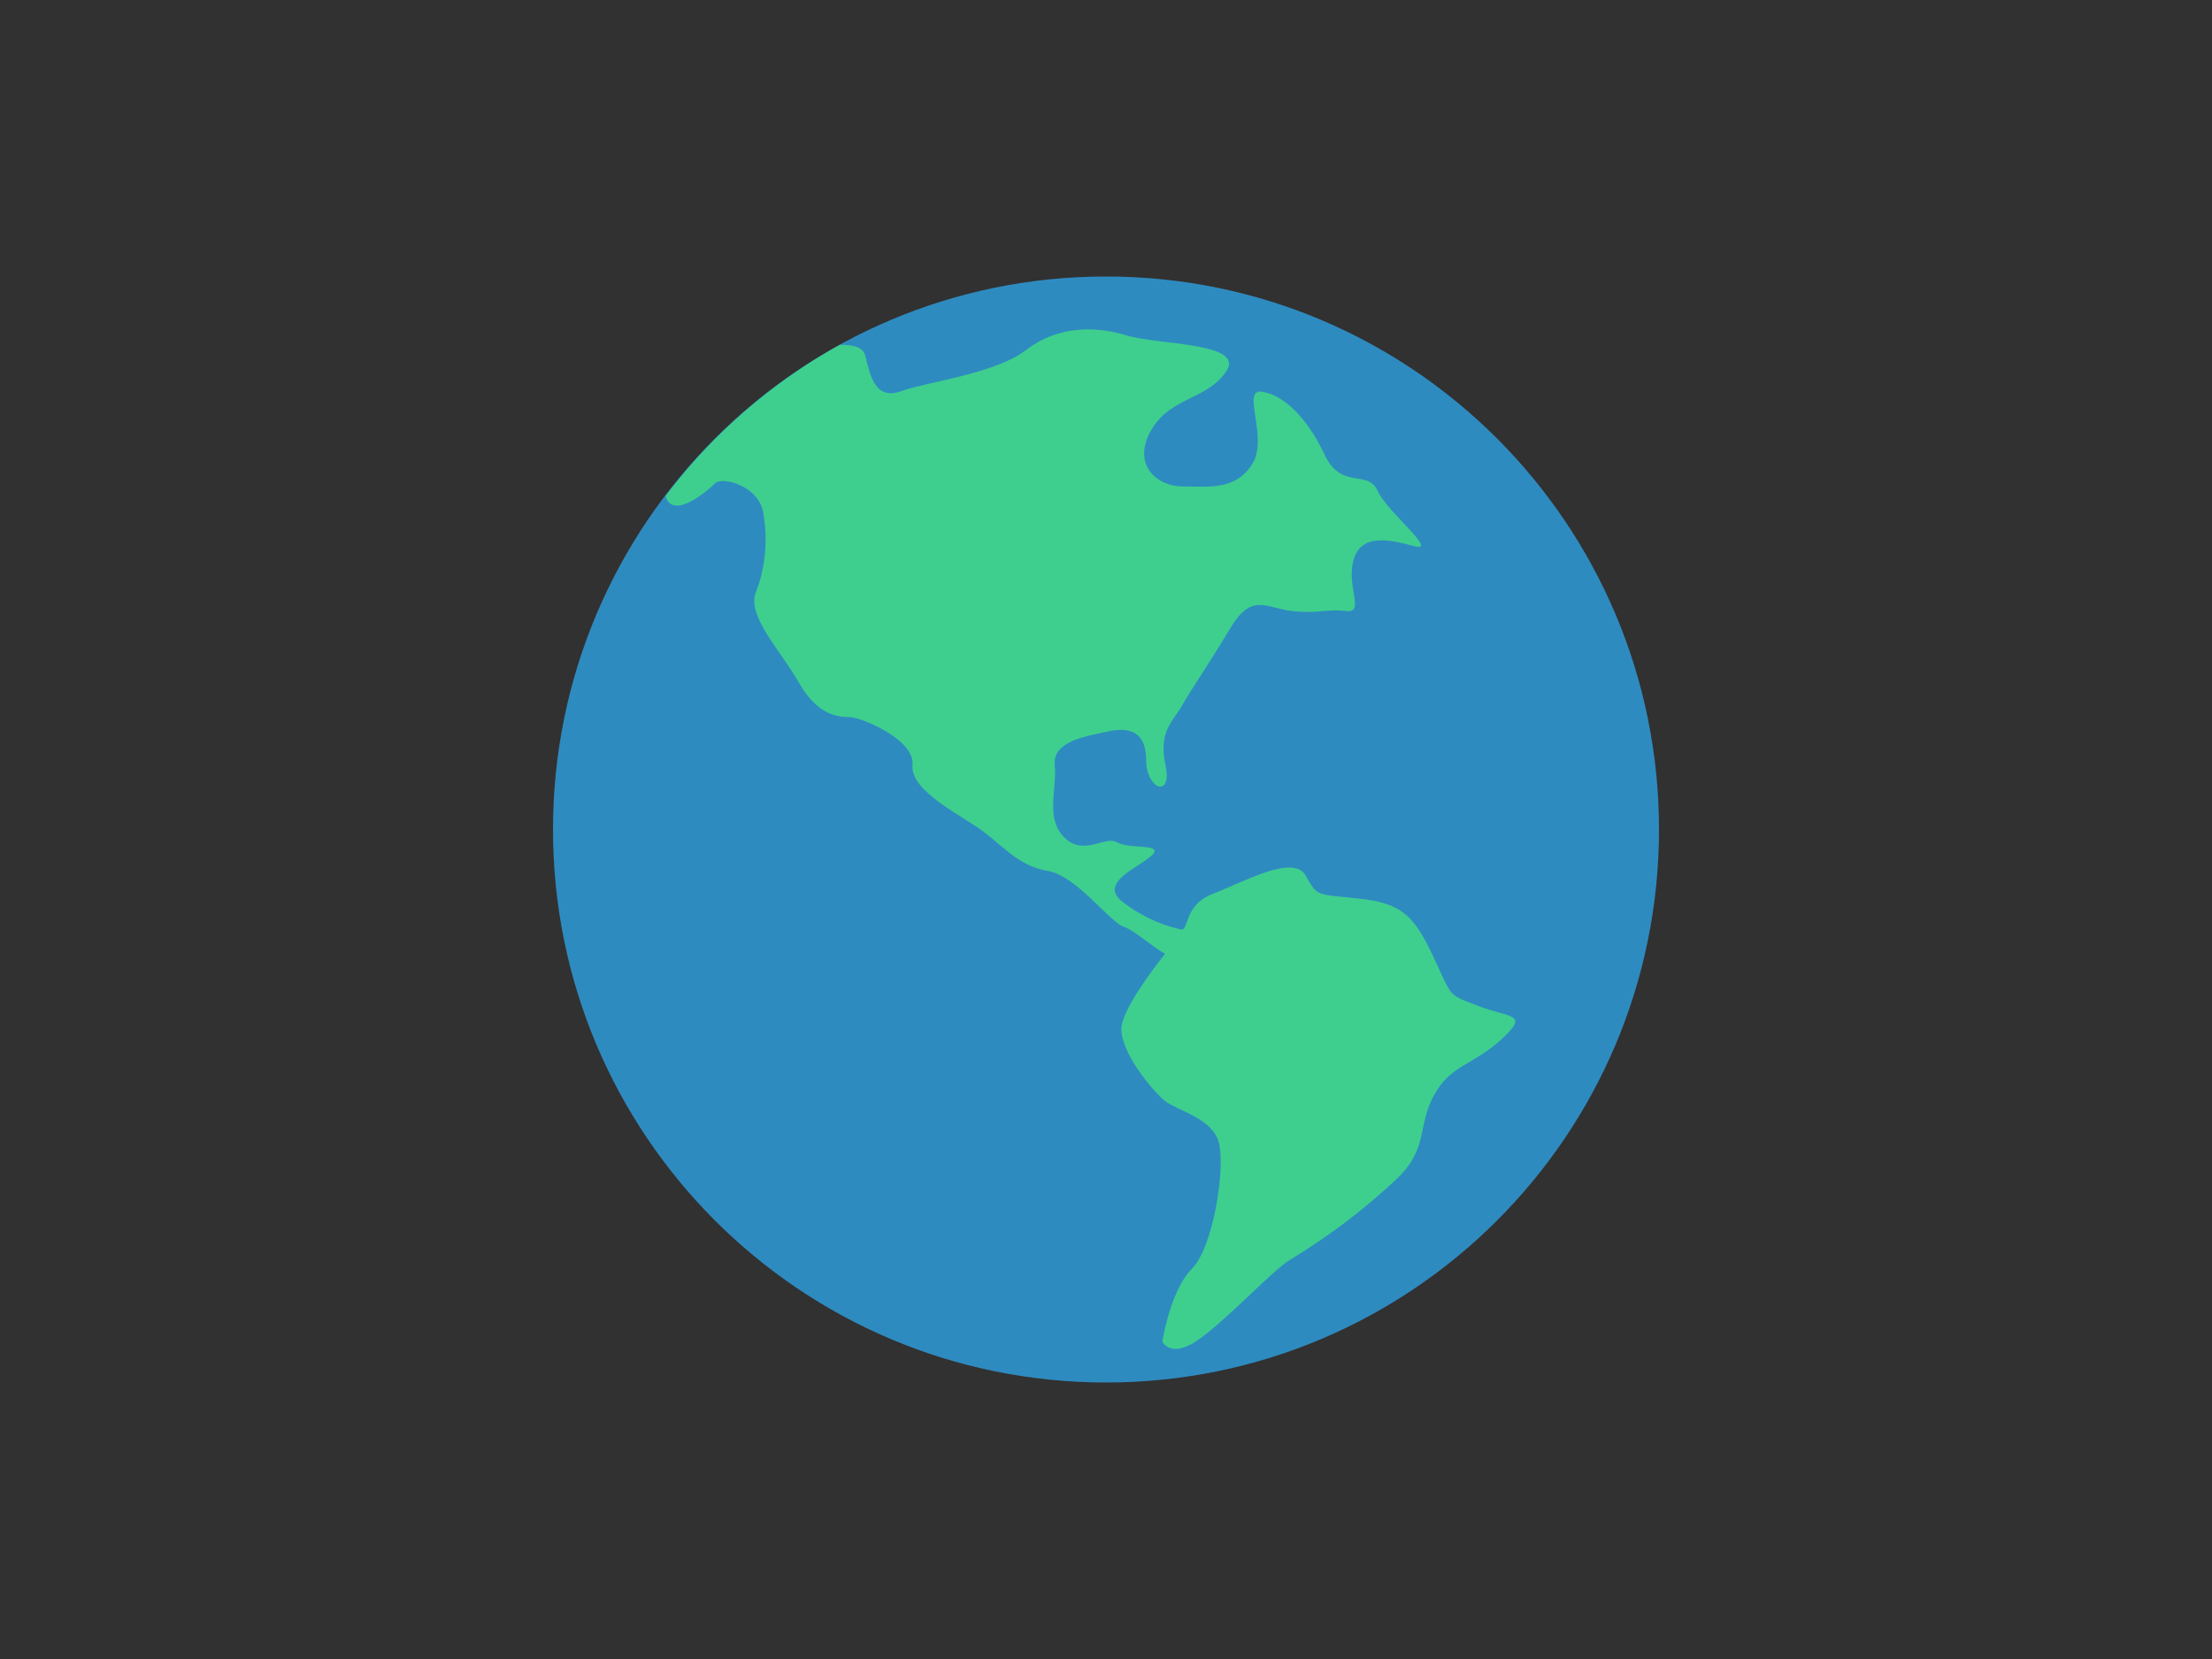
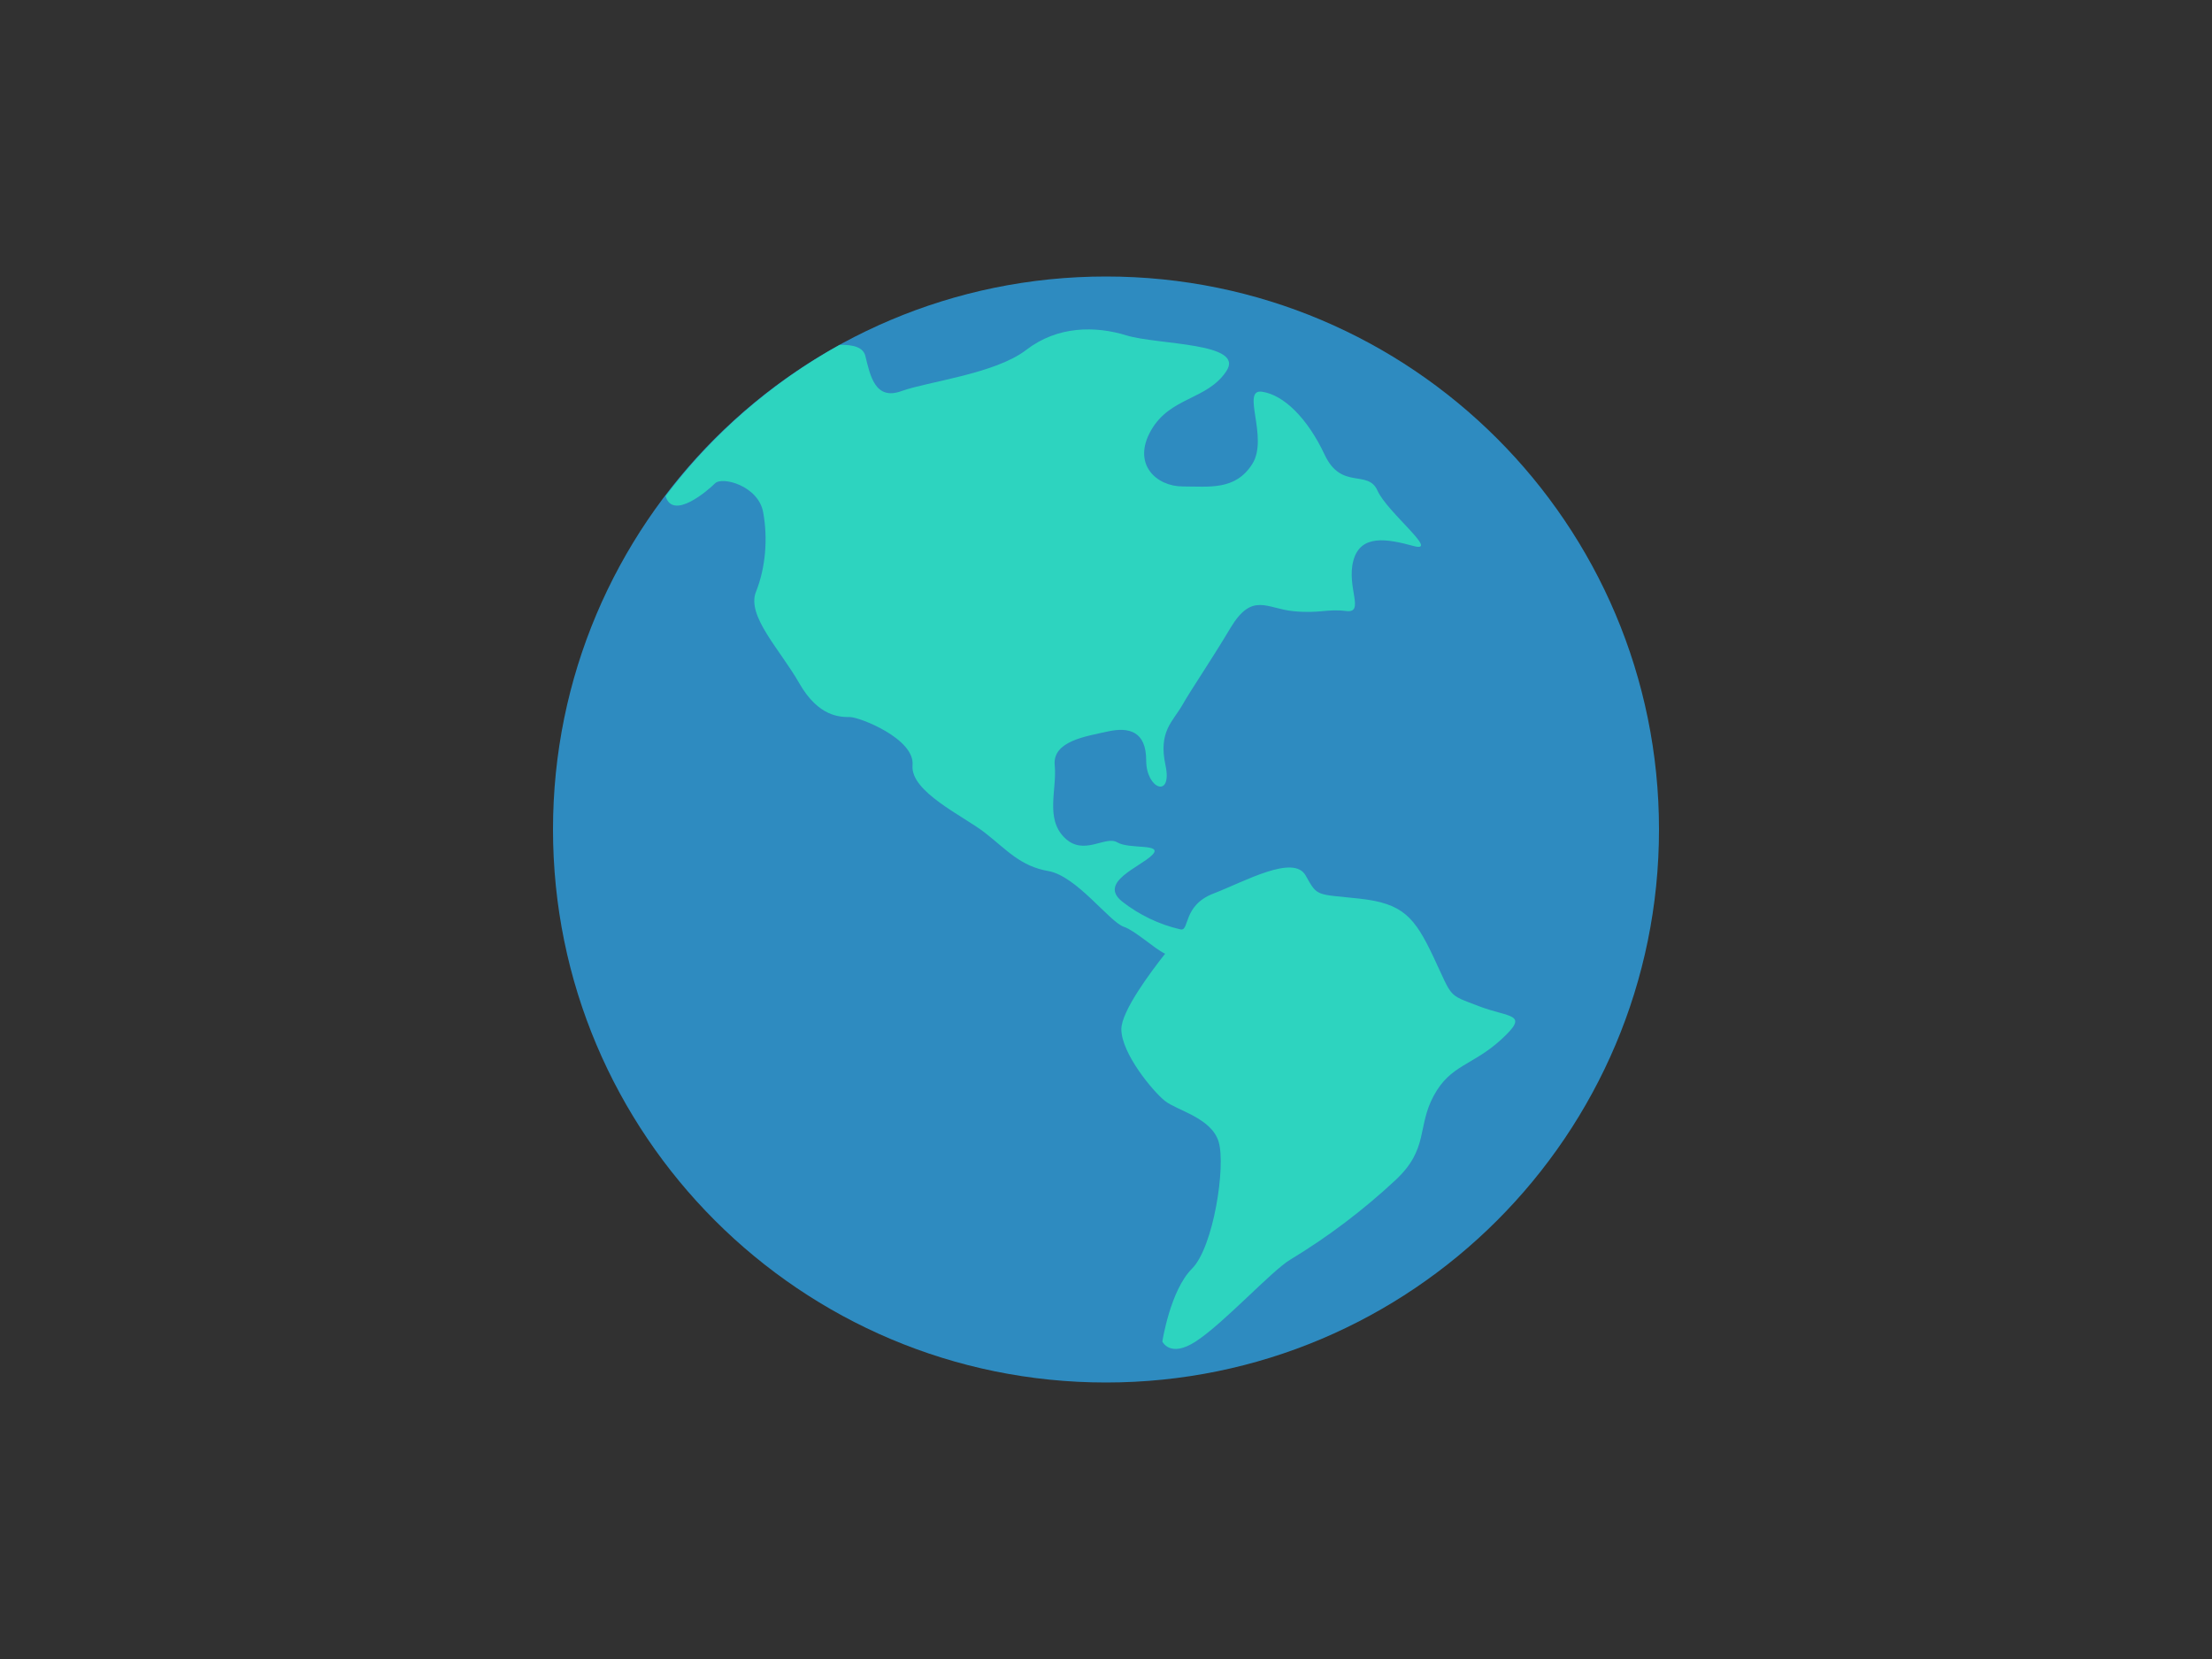
<svg xmlns="http://www.w3.org/2000/svg" width="640" height="480" fill="none">
  <path fill="#313131" d="M0 0h640v480H0z" />
  <g clip-path="url(#a)">
    <path fill="#2E8BC0" d="M320 400c88.366 0 160-71.634 160-160S408.366 80 320 80s-160 71.634-160 160 71.634 160 160 160Z" />
-     <path fill="#3ECF8E" d="M427.822 291.093c-9.04-3.466-7.431-2.204-13.004-14.053-5.574-11.84-8.951-15.653-21.485-17.04-12.542-1.378-12.071-.4-15.555-6.667-3.485-6.275-17.618 1.698-26.667 5.191-9.075 3.485-6.835 11.076-9.627 10.365a42.945 42.945 0 0 1-16.826-8.062c-6.969-5.583 5.182-9.938 8.675-13.414 3.494-3.493-6.577-1.591-10.071-3.697-3.493-2.08-9.742 4.186-15.315-1.405-5.583-5.573-2.089-13.938-2.783-20.907-.702-6.977 9.049-8.364 15.325-9.76 6.267-1.386 11.138.009 11.138 8.365 0 8.364 7.671 11.155 5.582 1.387-2.089-9.769 2.089-12.543 4.889-17.423 2.782-4.88 7.662-11.857 13.929-22.311 6.275-10.453 10.462-5.582 18.124-4.835 7.671.755 9.76-.738 15.333-.036 5.556.702 0-6.969 2.098-14.631 2.08-7.662 9.751-6.276 17.431-4.178 7.663 2.089-7.68-9.769-10.462-16.035-2.8-6.276-10.462 0-15.324-10.454-4.916-10.453-11.769-17.217-18.045-18.151-6.275-.942 2 13.28-2.88 20.942-4.898 7.663-12.4 6.463-20.089 6.463-7.653 0-14.764-6.463-9.182-16.223 5.565-9.751 16.205-8.746 21.778-17.111 5.582-8.355-19.822-7.59-28.889-10.373-9.067-2.791-19.947-2.764-29.004 4.204-9.067 6.96-28.454 9.138-36.125 11.92-7.662 2.783-9.04-4.622-10.427-10.204-.622-2.48-3.448-3.262-7.431-3.173a160.711 160.711 0 0 0-50.364 43.742c2.107 7.173 12.311-1.68 14.311-3.68 2.089-2.089 12.542.702 13.929 8.364 1.395 7.663.702 16.045-2.08 23.014-2.791 6.96 6.969 16.72 12.542 26.48 5.582 9.769 11.849 9.76 14.64 9.76 2.782 0 18.818 6.275 18.116 13.937-.694 7.672 14.64 14.632 20.915 19.512 6.276 4.897 10.24 9.706 18.382 11.111 8.152 1.404 17.68 14.729 21.858 16.133 3.209 1.067 8.64 6.196 11.92 7.787-4.311 5.457-12.658 16.666-12.658 21.831 0 6.986 9.112 17.964 12.596 20.746 3.476 2.774 13.484 4.889 15.556 11.849 2.097 6.969-1.458 30.427-7.716 36.694-6.293 6.266-8.578 21.084-8.578 21.084s2.214 4.809 9.627 0c8.195-5.307 21.92-20.418 27.404-23.707a184.585 184.585 0 0 0 30.374-22.96c9.76-9.057 6.222-15.404 11.111-24.444 4.88-9.058 11.191-8.649 19.546-16.293 8.374-7.68 2.525-6.16-6.542-9.654Z" />
+     <path fill="#2DD4BF" d="M427.822 291.093c-9.04-3.466-7.431-2.204-13.004-14.053-5.574-11.84-8.951-15.653-21.485-17.04-12.542-1.378-12.071-.4-15.555-6.667-3.485-6.275-17.618 1.698-26.667 5.191-9.075 3.485-6.835 11.076-9.627 10.365a42.945 42.945 0 0 1-16.826-8.062c-6.969-5.583 5.182-9.938 8.675-13.414 3.494-3.493-6.577-1.591-10.071-3.697-3.493-2.08-9.742 4.186-15.315-1.405-5.583-5.573-2.089-13.938-2.783-20.907-.702-6.977 9.049-8.364 15.325-9.76 6.267-1.386 11.138.009 11.138 8.365 0 8.364 7.671 11.155 5.582 1.387-2.089-9.769 2.089-12.543 4.889-17.423 2.782-4.88 7.662-11.857 13.929-22.311 6.275-10.453 10.462-5.582 18.124-4.835 7.671.755 9.76-.738 15.333-.036 5.556.702 0-6.969 2.098-14.631 2.08-7.662 9.751-6.276 17.431-4.178 7.663 2.089-7.68-9.769-10.462-16.035-2.8-6.276-10.462 0-15.324-10.454-4.916-10.453-11.769-17.217-18.045-18.151-6.275-.942 2 13.28-2.88 20.942-4.898 7.663-12.4 6.463-20.089 6.463-7.653 0-14.764-6.463-9.182-16.223 5.565-9.751 16.205-8.746 21.778-17.111 5.582-8.355-19.822-7.59-28.889-10.373-9.067-2.791-19.947-2.764-29.004 4.204-9.067 6.96-28.454 9.138-36.125 11.92-7.662 2.783-9.04-4.622-10.427-10.204-.622-2.48-3.448-3.262-7.431-3.173a160.711 160.711 0 0 0-50.364 43.742c2.107 7.173 12.311-1.68 14.311-3.68 2.089-2.089 12.542.702 13.929 8.364 1.395 7.663.702 16.045-2.08 23.014-2.791 6.96 6.969 16.72 12.542 26.48 5.582 9.769 11.849 9.76 14.64 9.76 2.782 0 18.818 6.275 18.116 13.937-.694 7.672 14.64 14.632 20.915 19.512 6.276 4.897 10.24 9.706 18.382 11.111 8.152 1.404 17.68 14.729 21.858 16.133 3.209 1.067 8.64 6.196 11.92 7.787-4.311 5.457-12.658 16.666-12.658 21.831 0 6.986 9.112 17.964 12.596 20.746 3.476 2.774 13.484 4.889 15.556 11.849 2.097 6.969-1.458 30.427-7.716 36.694-6.293 6.266-8.578 21.084-8.578 21.084s2.214 4.809 9.627 0c8.195-5.307 21.92-20.418 27.404-23.707a184.585 184.585 0 0 0 30.374-22.96c9.76-9.057 6.222-15.404 11.111-24.444 4.88-9.058 11.191-8.649 19.546-16.293 8.374-7.68 2.525-6.16-6.542-9.654Z" />
  </g>
  <defs>
    <clipPath id="a">
      <path fill="#fff" d="M160 80h320v320H160z" />
    </clipPath>
  </defs>
</svg>
